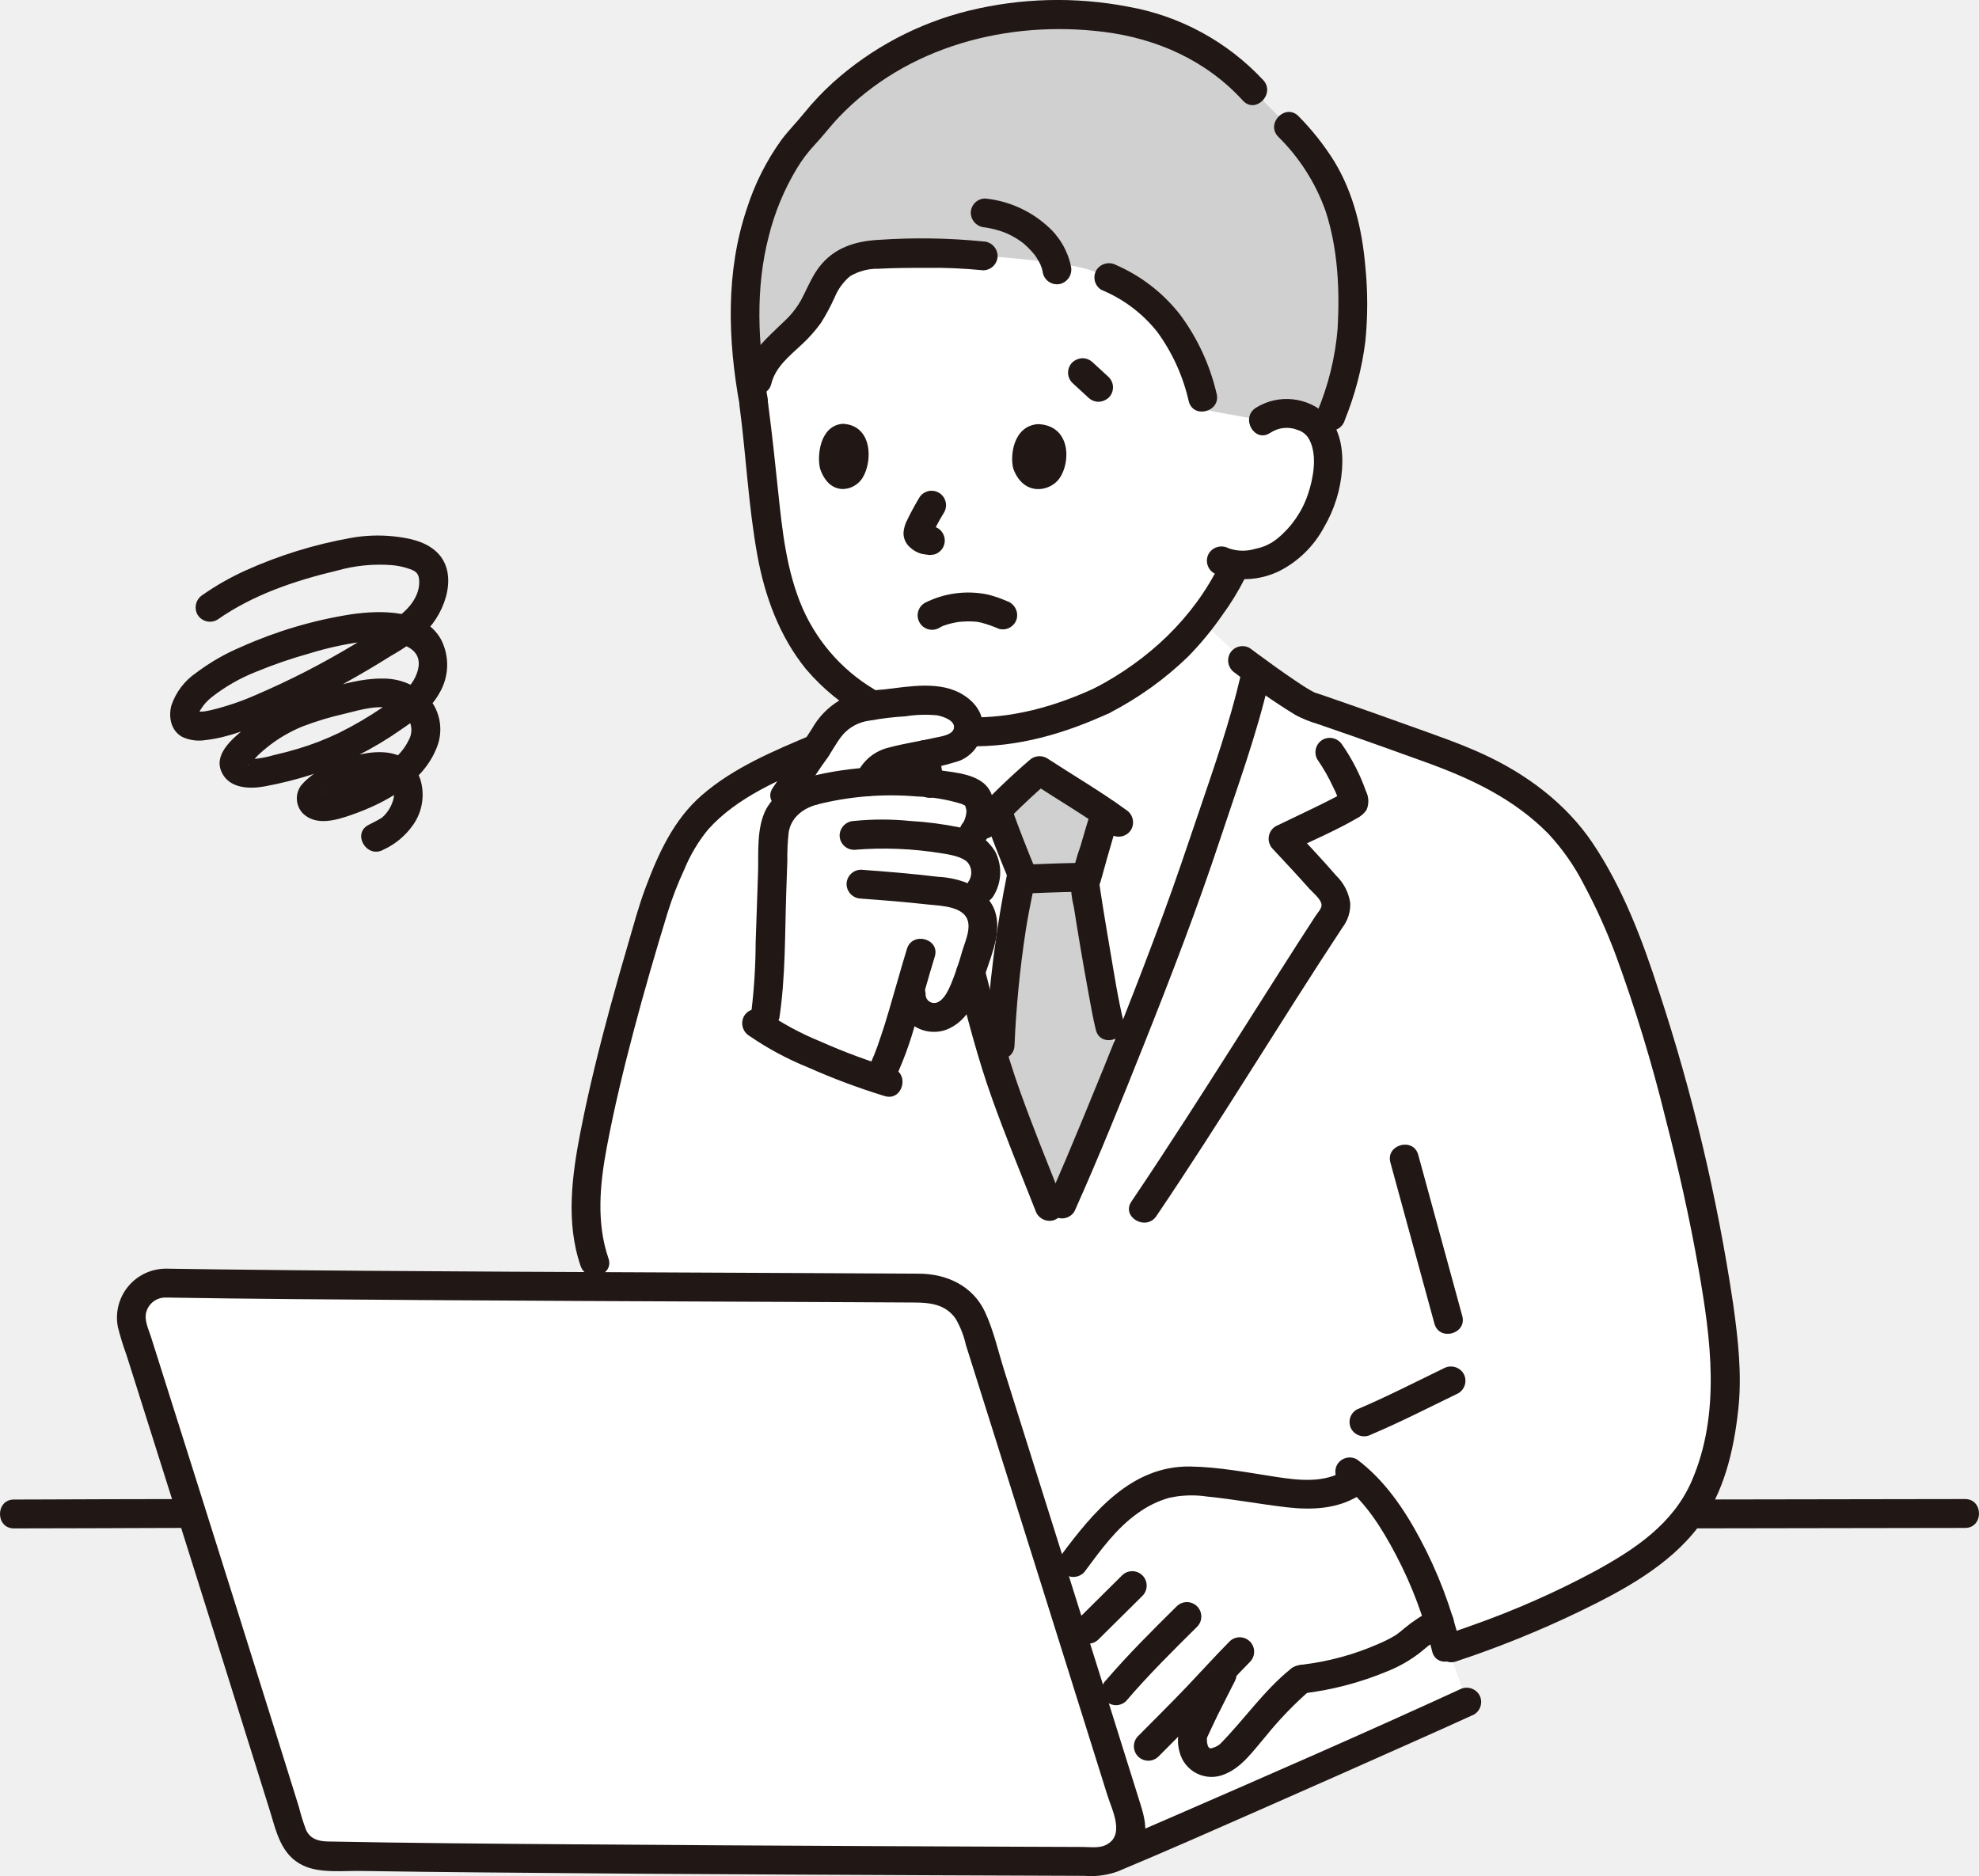
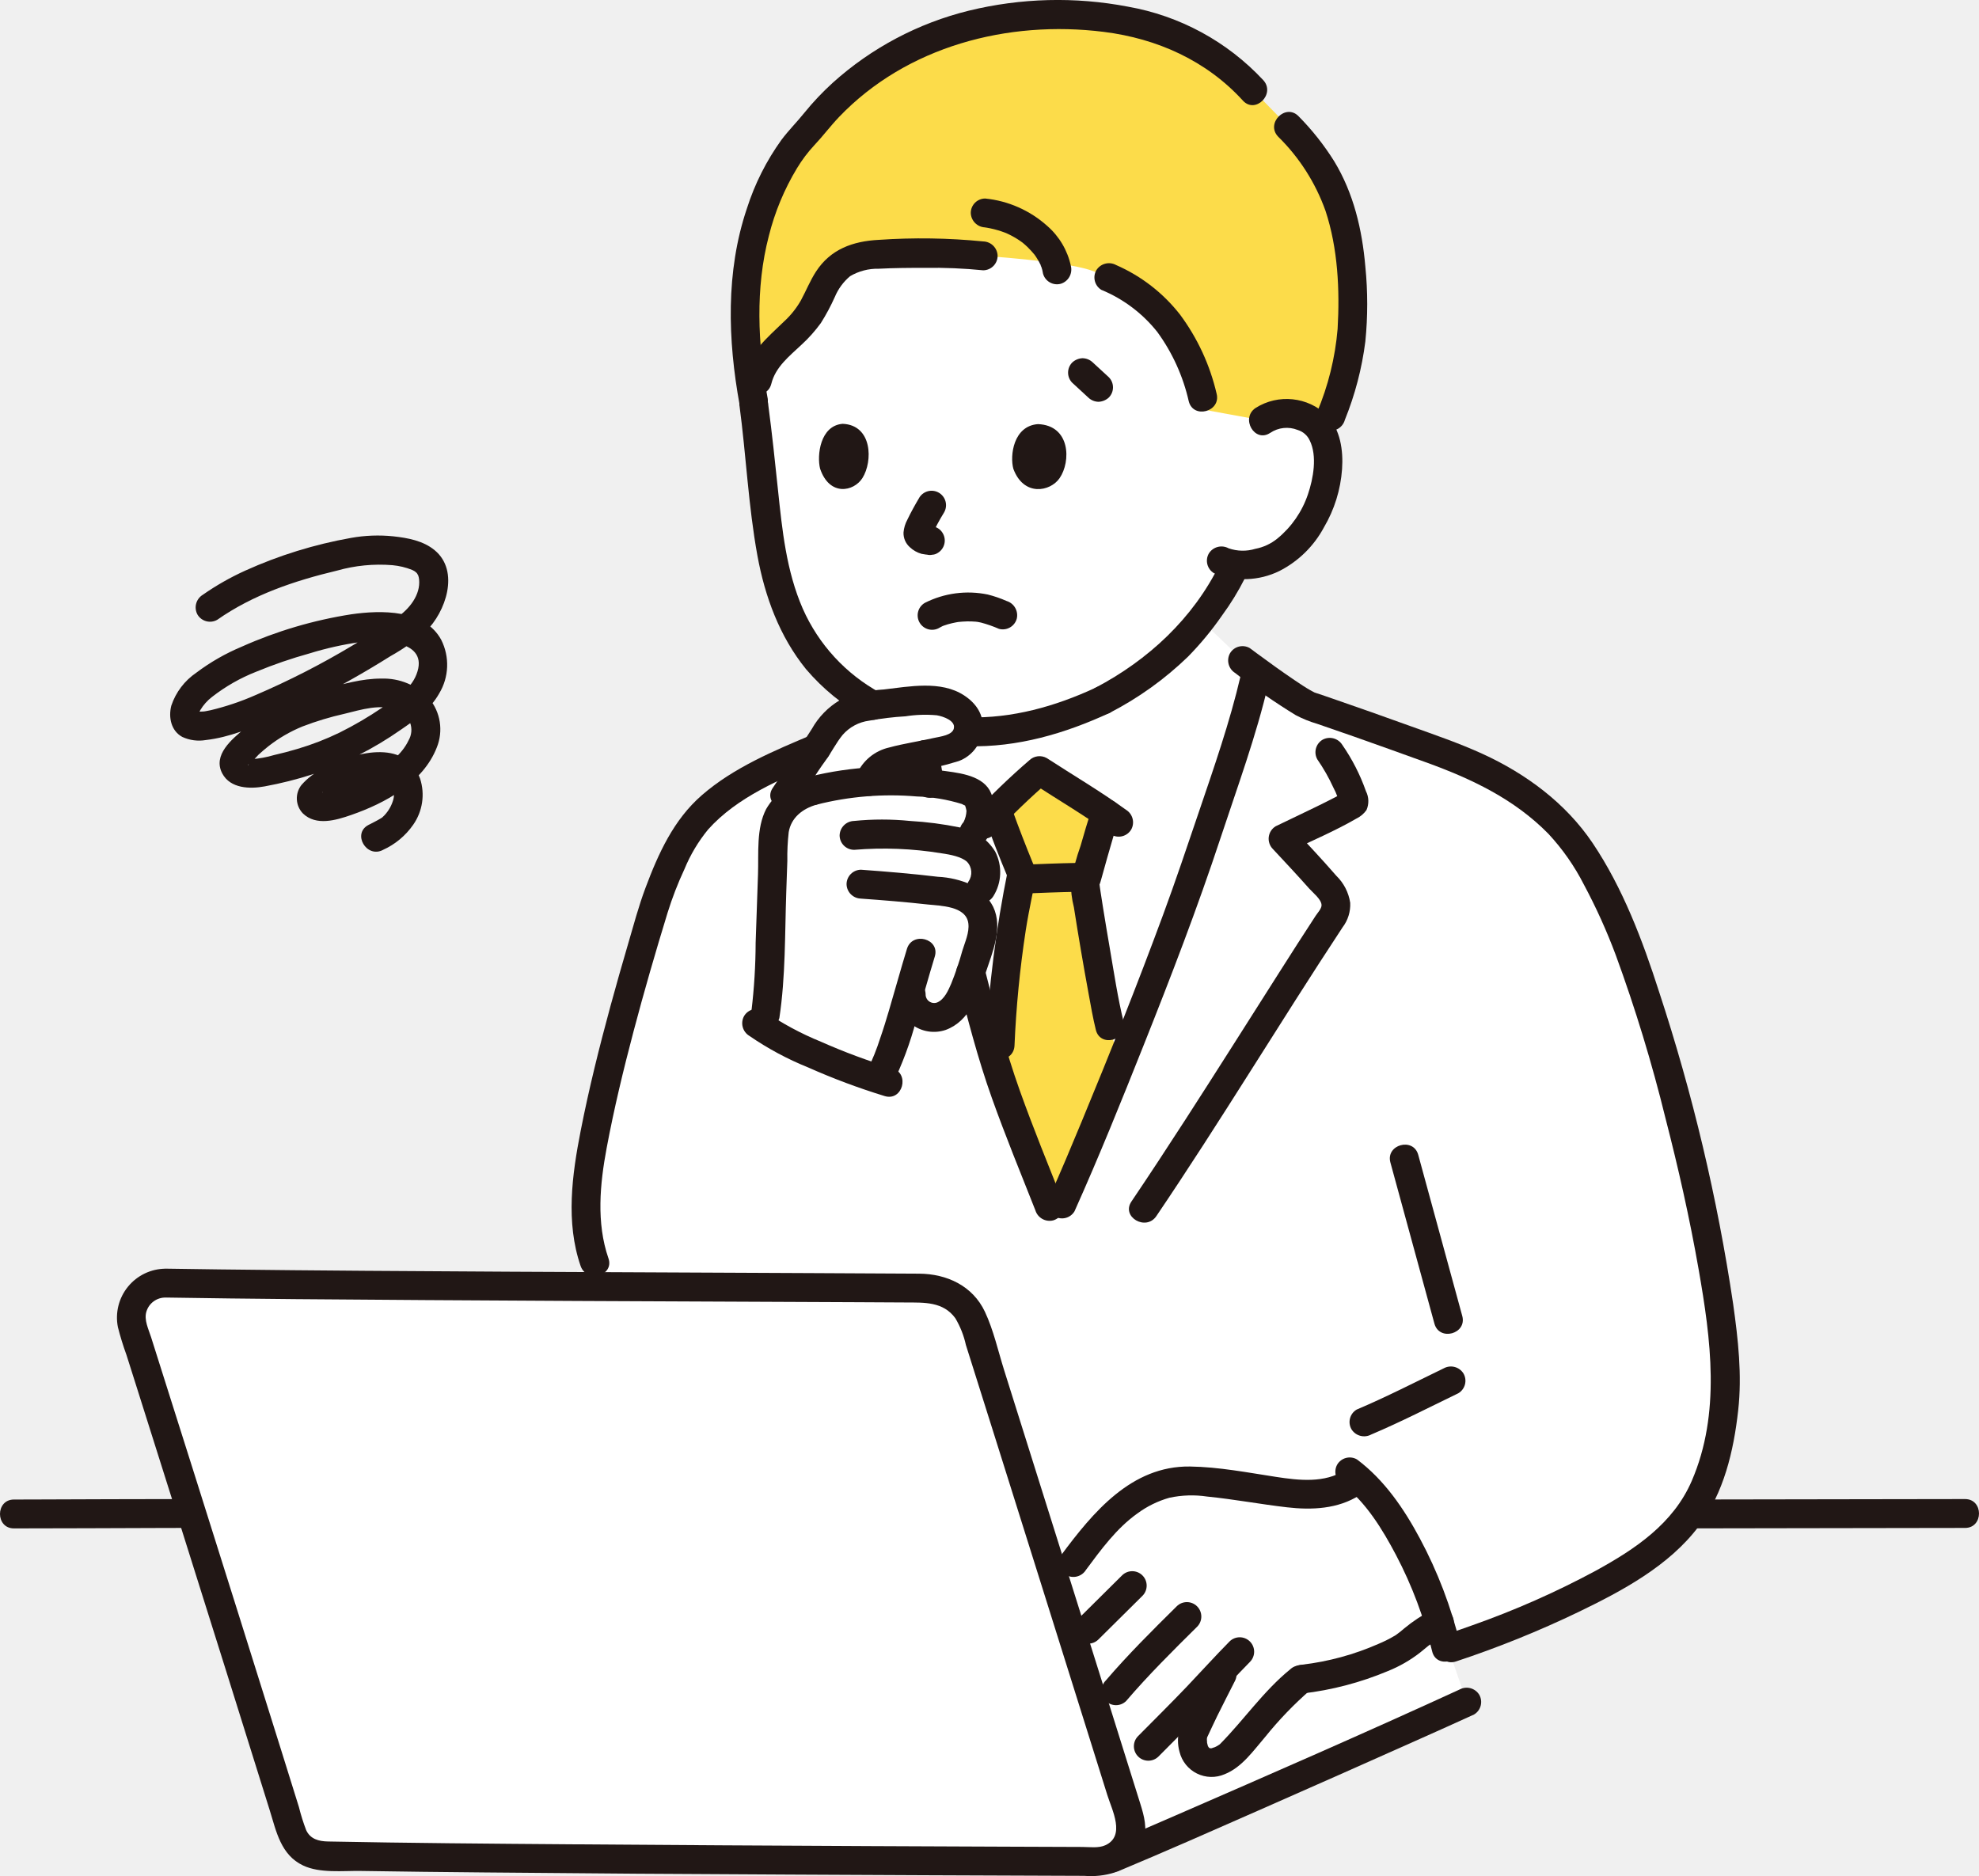
<svg xmlns="http://www.w3.org/2000/svg" width="329.004" height="311.875" viewBox="0 0 329.004 311.875">
  <defs>
    <style>.a{fill:#fff;}.b{fill:#fcdc4a;}.c{fill:none;}.d{fill:#211715;}</style>
  </defs>
  <path class="a" d="M206.992,119.072c.689-2.438,1.327-4.946,1.887-7.541,2.878,2.1,7.573,5.434,8.918,5.883,6.626,2.212,15.1,5.277,21.75,7.681,7.775,2.81,14.305,6.308,20.011,12.29,5.128,5.376,10.249,16.539,14.017,28.362,8.056,25.277,13.322,52.111,13.319,64.178a58.143,58.143,0,0,1-1.847,12.878c-1.666,4.917-3.484,10.107-10.25,15.167-9.583,7.166-25,13.166-33.389,15.944H129.134l-30.3-64.093c-1.249-3.519-1.955-9.872-.843-16.511,2.214-13.217,6.86-29.843,11.039-43.377a65.6,65.6,0,0,1,5-11.1,25.951,25.951,0,0,1,7.854-7.549c7.834-4.967,22.453-10.472,31.182-13.263.213,2.546.39,4.557.39,4.557.979,11.126,9.089,46.68,14.017,60.055,2.559,6.947,4.04,10.546,6.976,17.947l2.118-.41c4.39-9.774,17.609-41.872,23.849-60.923C202.524,132.8,204.971,126.236,206.992,119.072Z" />
  <path class="a" d="M209.957,69.9a6.783,6.783,0,0,1,4.9-1.091,6.128,6.128,0,0,1,5.1,3.5c1.488,3.261.763,8.861-.881,12.194a17.774,17.774,0,0,1-6.695,7.921,12.925,12.925,0,0,1-6.987,1.457c-.315.657-.516,1.079-.516,1.079-.765,1.606-2.577,4.417-2.577,4.417a56.789,56.789,0,0,1-6.3,7.92,54.87,54.87,0,0,1-12.7,9.138,62.57,62.57,0,0,1-12.841,4.415,47.157,47.157,0,0,1-4.68.66c-10.048.914-18.386-1.7-26.256-8.11-7.506-6.112-10.79-15.771-11.991-26.457-.692-6.162-1.3-12.86-2.2-19.553,0,0-7.833-35.1,33.167-35.1C219.519,32.287,209.957,69.9,209.957,69.9Z" />
  <path class="a" d="M178.821,194.992c-.891,2.085-1.658,3.843-2.259,5.182l-2.12.41c-2.93-7.4-4.41-11-6.97-17.95-4.93-13.38-13.04-48.93-14.02-60.06,0,0-.069-.774-.173-1.967a36.206,36.206,0,0,0,12.5.9,47.157,47.157,0,0,0,4.68-.66,62.57,62.57,0,0,0,12.841-4.415,54.87,54.87,0,0,0,12.7-9.138c1.121-1.164,2.627-2.951,3.587-4.151,3.909,3.486,6.977,6.68,6.977,6.68s.979.733,2.369,1.745c-.689,2.8-1.506,5.982-1.937,7.507-2.02,7.16-4.47,13.73-6.58,20.17C195.026,155.686,184.442,181.848,178.821,194.992Z" />
  <path class="a" d="M225.187,272.237l-47.476-2.158c3.867,12.319,7.528,24,10.055,32.079a5.638,5.638,0,0,1-2.787,6.692l-.566.293.808-.338c12.084-5.041,51.207-22.424,58.625-25.833l-4.566-13.208A32.416,32.416,0,0,1,225.187,272.237Z" />
  <path class="a" d="M216.17,279.248c-4.154,3.339-7.291,7.869-11.592,12.351-.617.644-3.149,2.333-5.1.827-1.284-.989-1.469-3.476-1-4.491,2.528-5.526,3.563-7.2,5.442-11.07-2.289,2.413-4.075,4.434-6.787,7.175l-2.763,2.793-3.471,3.509s-2.454,2.62-5.114,5.464c-2.829-9.036-6.463-20.621-10.132-32.306,3.319-4.162,6.241-8.857,10.294-12.417a18.32,18.32,0,0,1,10.234-4.814,25.234,25.234,0,0,1,4.749.161q4.506.46,8.982,1.174c5.422.864,11.5,1.878,15.836-1.792,5.62,4.974,10.722,14.79,13.539,23.952a22.3,22.3,0,0,0-2.914,1.7c-.627.429-2.645,2.217-3.312,2.579a46,46,0,0,1-16.549,5.114" />
  <path class="a" d="M27.55,213.324c30.789.511,101.073.671,126.168.839a8.788,8.788,0,0,1,8.329,6.14c5.971,18.886,19.4,61.642,25.719,81.855a5.633,5.633,0,0,1-5.4,7.317c-27.2-.1-100.462-.36-128.632-.93a5.62,5.62,0,0,1-5.263-3.963c-5.556-17.964-19.82-63.232-26.392-83.911A5.638,5.638,0,0,1,27.55,213.324Z" />
  <path class="a" d="M135.118,131.462a52.136,52.136,0,0,1,24.043-.485c.849.162,2.607.69,3.133,1.376a5.308,5.308,0,0,1,.742,2.1,5.976,5.976,0,0,1-1.156,3.93l-1.686,1.876a5.415,5.415,0,0,1,3.178,2.524,5.23,5.23,0,0,1-.294,4.991l-1.682,2.153a6.768,6.768,0,0,1,1.359,1.513,5.864,5.864,0,0,1,.33,4.632c-.69,2.33-1.179,4.007-1.956,6.288a20.706,20.706,0,0,1-1.887,4.227,5.416,5.416,0,0,1-3.446,2.564,3.865,3.865,0,0,1-4.313-3.855l-.388-.067c-.8,2.778-1.624,5.578-2.221,7.343-.494,1.445-1.373,3.851-1.983,5.262-.094.227-.436,1.007-.791,1.8-5.91-2.629-13.63-5.838-19.395-8.2l.548-2.825a72.4,72.4,0,0,0,.66-8.659q.347-10.159.7-20.293a8.65,8.65,0,0,1,1.234-4.624,9.586,9.586,0,0,1,5.272-3.574" />
  <path class="a" d="M130.542,132.208c1-1.479,3.612-5.625,4.684-7.041,1.938-2.569,2.769-5.269,5.783-6.779,2.523-1.268,7.987-1.55,10.729-1.808,2.775-.259,4.922-.3,6.94.867a4.484,4.484,0,0,1,2.234,2.419,3.761,3.761,0,0,1-2.5,4.465c-2.812.861-5.543,1.243-8.412,1.893a8.774,8.774,0,0,0-4.282,1.729c-1.061,1.01-1.874,3.659-2.559,5.713" />
-   <path class="b" d="M181.267,189.2c1.489-3.568,3.155-7.625,4.889-11.927l-1.664-6.691c-.97-3.9-4.07-22.45-4.11-23.68,1.03-3.709,2.21-8.039,3.412-11.738-3.905-2.666-8.409-5.378-10.983-7.059-2.638,2.292-4.711,4.171-7.04,6.567l.228.642c1,2.814,2.812,7.43,3.876,9.97-.632,3.246-1.409,6.805-1.815,9.83a172.12,172.12,0,0,0-1.977,23.442c.483,1.513.948,2.882,1.387,4.075,2.559,6.947,4.04,10.546,6.976,17.947l2.118-.41C177.662,197.726,179.312,193.885,181.267,189.2Z" style="fill: rgb(208, 208, 208);" />
-   <path class="b" d="M214.191,21.03c7.6,7.829,11.017,15.659,10.625,32.494-.154,6.6-2.271,12.915-4.865,18.777a6.127,6.127,0,0,0-5.1-3.492,6.783,6.783,0,0,0-4.9,1.091l-9.487-1.727-.527-2.087a35.881,35.881,0,0,0-3.656-9.426,24.58,24.58,0,0,0-11.949-10.53s-2.213-.962-3.272-1.287c-4.882-1.5-17.62-2.305-17.62-2.305a140.928,140.928,0,0,0-17.454-.255,11.111,11.111,0,0,0-6.222,1.8c-2.34,1.766-3.285,4.823-4.735,7.4-2.519,4.48-7.97,6.575-9.118,11.678l-1.2.109a78.966,78.966,0,0,1-.815-11.614c-.212-12.228,4.659-24.5,10.649-30.074a46.659,46.659,0,0,1,9.247-9.155,53.373,53.373,0,0,1,32.55-10c11.56.134,23.259,2.915,31.973,12.584Z" style="fill: rgb(208, 208, 208);" />
+   <path class="b" d="M181.267,189.2c1.489-3.568,3.155-7.625,4.889-11.927l-1.664-6.691c-.97-3.9-4.07-22.45-4.11-23.68,1.03-3.709,2.21-8.039,3.412-11.738-3.905-2.666-8.409-5.378-10.983-7.059-2.638,2.292-4.711,4.171-7.04,6.567l.228.642c1,2.814,2.812,7.43,3.876,9.97-.632,3.246-1.409,6.805-1.815,9.83a172.12,172.12,0,0,0-1.977,23.442c.483,1.513.948,2.882,1.387,4.075,2.559,6.947,4.04,10.546,6.976,17.947l2.118-.41C177.662,197.726,179.312,193.885,181.267,189.2Z" />
+   <path class="b" d="M214.191,21.03c7.6,7.829,11.017,15.659,10.625,32.494-.154,6.6-2.271,12.915-4.865,18.777a6.127,6.127,0,0,0-5.1-3.492,6.783,6.783,0,0,0-4.9,1.091l-9.487-1.727-.527-2.087a35.881,35.881,0,0,0-3.656-9.426,24.58,24.58,0,0,0-11.949-10.53s-2.213-.962-3.272-1.287c-4.882-1.5-17.62-2.305-17.62-2.305a140.928,140.928,0,0,0-17.454-.255,11.111,11.111,0,0,0-6.222,1.8c-2.34,1.766-3.285,4.823-4.735,7.4-2.519,4.48-7.97,6.575-9.118,11.678l-1.2.109a78.966,78.966,0,0,1-.815-11.614c-.212-12.228,4.659-24.5,10.649-30.074a46.659,46.659,0,0,1,9.247-9.155,53.373,53.373,0,0,1,32.55-10c11.56.134,23.259,2.915,31.973,12.584Z" />
  <path class="c" d="M203.152,12.955a46.712,46.712,0,0,0-31.166-8.617c-15.953,1.034-28.7,7.392-37.156,17.654-4.881,5.924-8.327,14.481-9.582,22.079a78.182,78.182,0,0,0,.942,26.807" />
  <path class="d" d="M163.685,135.954c1.2,3.356,2.5,6.681,3.875,9.97v-1.276a195.865,195.865,0,0,0-3.7,29.176c-.134,3.089,4.666,3.082,4.8,0a175.609,175.609,0,0,1,1.864-19.121c.289-1.881.659-3.748,1.032-5.613.195-.98.412-1.959.586-2.943a4.161,4.161,0,0,0-.418-2.616c-1.195-2.927-2.35-5.875-3.414-8.853A2.461,2.461,0,0,0,165.361,133a2.42,2.42,0,0,0-1.676,2.952Z" />
  <path class="d" d="M181.478,134.526c-.65,2.018-1.252,4.051-1.833,6.09a40.329,40.329,0,0,0-1.62,5.969,16.635,16.635,0,0,0,.509,4.269q1.128,7.206,2.448,14.384c.366,2,.711,4.01,1.2,5.984.736,3,5.366,1.729,4.628-1.276-.979-3.99-1.588-8.092-2.283-12.139q-.6-3.466-1.156-6.941c-.142-.887-.283-1.774-.416-2.662-.046-.312-.089-.624-.136-.936-.069-.459.034.305.026.195a1.761,1.761,0,0,1-.04-.33c.008-.062-.022-.129-.017-.192-.031.427.322-.876.379-1.084q.457-1.648.921-3.3c.64-2.263,1.3-4.52,2.022-6.759.95-2.947-3.683-4.209-4.628-1.276Z" />
  <path class="d" d="M170.427,148.548c2.778-.109,5.558-.225,8.338-.274a2.4,2.4,0,0,0,0-4.8c-2.78.049-5.56.165-8.338.274a2.4,2.4,0,0,0,0,4.8Z" />
  <path class="d" d="M165.306,138.665a114.724,114.724,0,0,1,9.2-8.861l-2.908.375c4.4,2.863,8.926,5.52,13.177,8.6a2.419,2.419,0,0,0,3.284-.861,2.455,2.455,0,0,0-.861-3.284c-4.252-3.082-8.78-5.74-13.178-8.6a2.45,2.45,0,0,0-2.908.376,114.551,114.551,0,0,0-9.2,8.861c-2.089,2.271,1.3,5.674,3.394,3.394Z" />
  <path class="d" d="M281.631,254.1q7.556,0,15.113-.025l23.885-.038q3.029,0,6.057-.009c3.088,0,3.093-4.8,0-4.8q-7.81,0-15.622.024l-23.744.039q-2.844,0-5.689.009c-3.089,0-3.094,4.8,0,4.8Z" />
  <path class="d" d="M2.318,254.106c8.082,0,16.164-.047,24.245-.069,1.375,0,2.749-.01,4.123-.01,3.089,0,3.094-4.8,0-4.8-8.218,0-16.436.045-24.654.069q-1.857.006-3.714.01c-3.088,0-3.093,4.8,0,4.8Z" />
  <path class="d" d="M242.046,276.228A170.1,170.1,0,0,0,262.425,268c7.284-3.52,15.053-7.664,20-14.253,4.169-5.551,5.783-12.475,6.542-19.24.666-5.927-.009-11.814-.832-17.694a313.337,313.337,0,0,0-12.32-51.933c-2.731-8.515-6.026-17.252-11.043-24.713-4.467-6.642-11.094-11.54-18.32-14.84-3.915-1.789-8-3.176-12.042-4.632-4.253-1.53-8.51-3.049-12.786-4.516-.941-.323-1.88-.655-2.827-.96-.561-.181-.406-.193-.141-.025-.183-.116-.4-.2-.589-.307-1-.553-1.947-1.2-2.891-1.834-2.109-1.426-4.174-2.919-6.224-4.429q-.593-.437-1.183-.877a2.415,2.415,0,0,0-3.283.861,2.457,2.457,0,0,0,.861,3.284,103.761,103.761,0,0,0,10.069,7.009,19.59,19.59,0,0,0,3.591,1.448q2.975,1.011,5.935,2.056c4.044,1.422,8.078,2.875,12.109,4.331,7.55,2.728,14.673,6.088,20.371,11.893a37.1,37.1,0,0,1,5.9,8.445,96.053,96.053,0,0,1,5.3,11.726,256.818,256.818,0,0,1,8.266,27.133c2.14,8.287,4.024,16.649,5.5,25.08,2.042,11.652,3.707,23.957-1.132,35.181-3.077,7.136-9.414,11.354-16,14.966a144.638,144.638,0,0,1-20.407,9.025q-2.026.733-4.073,1.413c-2.917.969-1.667,5.606,1.276,4.628Z" />
  <path class="d" d="M227.968,238.493c4.927-2.089,9.661-4.524,14.473-6.855a2.413,2.413,0,0,0,.861-3.284,2.463,2.463,0,0,0-3.283-.861c-4.812,2.331-9.547,4.766-14.474,6.855a2.407,2.407,0,0,0-.861,3.284,2.477,2.477,0,0,0,3.284.861Z" />
  <path class="d" d="M101.146,209.186c-2.029-5.89-1.412-12.343-.288-18.342,1.218-6.5,2.77-12.938,4.457-19.331,1.748-6.627,3.658-13.211,5.668-19.762a57.287,57.287,0,0,1,2.8-7.241,26.014,26.014,0,0,1,3.935-6.6c4.845-5.425,12.111-8.418,18.675-11.177a2.481,2.481,0,0,0,1.676-2.952,2.413,2.413,0,0,0-2.952-1.676c-6.414,2.7-13.158,5.5-18.462,10.122-4.676,4.07-7.217,9.707-9.352,15.407-1.142,3.05-1.983,6.231-2.9,9.353q-1.5,5.1-2.9,10.226c-1.867,6.867-3.591,13.781-4.962,20.766-1.441,7.333-2.515,15.24-.018,22.488,1,2.9,5.638,1.656,4.628-1.276Z" />
  <path class="d" d="M231.151,193.274l7.318,26.786c.813,2.977,5.445,1.713,4.628-1.276L235.779,192c-.813-2.976-5.445-1.712-4.628,1.276Z" />
  <path class="d" d="M223.607,244.435c-3.41,2.176-7.642,1.691-11.454,1.109-4.715-.72-9.536-1.662-14.317-1.728-9.747-.136-16.147,7.637-21.444,14.767a2.415,2.415,0,0,0,.861,3.283,2.455,2.455,0,0,0,3.283-.861c2.5-3.366,5.095-6.93,8.554-9.386a16.559,16.559,0,0,1,5.31-2.608,17.515,17.515,0,0,1,6.286-.2c4.453.442,8.844,1.278,13.286,1.789,4.129.475,8.457.283,12.057-2.016,2.6-1.657.191-5.813-2.422-4.144Z" />
  <path class="d" d="M186.548,261.909l-7.34,7.277a2.4,2.4,0,0,0,3.394,3.394l7.34-7.277a2.4,2.4,0,0,0-3.394-3.394Z" />
  <path class="d" d="M187.228,282.792c3.7-4.326,7.756-8.348,11.8-12.348a2.4,2.4,0,0,0-3.394-3.394c-4.048,4-8.1,8.022-11.805,12.348a2.4,2.4,0,1,0,3.4,3.394Z" />
  <path class="d" d="M192.589,292.039c2.726-2.755,5.487-5.481,8.162-8.287,2.363-2.479,4.653-5.024,7.059-7.462a2.4,2.4,0,0,0-3.394-3.394c-2.406,2.438-4.7,4.983-7.06,7.462-2.674,2.805-5.435,5.531-8.161,8.287a2.4,2.4,0,0,0,3.394,3.394Z" />
  <path class="d" d="M216.505,281.557a52.414,52.414,0,0,0,14.245-3.738,22.131,22.131,0,0,0,5.341-3.073c.329-.267.655-.538.983-.806.161-.131.321-.263.483-.393.309-.246-.268.19-.038.032a25.32,25.32,0,0,1,2.99-1.752,2.4,2.4,0,0,0-2.423-4.145,24.915,24.915,0,0,0-4.619,3.038,16.9,16.9,0,0,1-1.428,1.129,22.16,22.16,0,0,1-2.93,1.481,44.369,44.369,0,0,1-12.6,3.427,2.478,2.478,0,0,0-2.4,2.4,2.413,2.413,0,0,0,2.4,2.4Z" />
  <path class="d" d="M223.17,246.781c3.866,2.885,6.681,7.51,8.922,11.766a68.509,68.509,0,0,1,6,16c.716,3,5.346,1.732,4.629-1.276a73.53,73.53,0,0,0-6.674-17.5c-2.641-4.942-5.923-9.753-10.457-13.135a2.414,2.414,0,0,0-3.283.861,2.456,2.456,0,0,0,.861,3.283Z" />
  <path class="d" d="M201.122,277.114c-.981,1.958-2,3.9-2.961,5.866a40.916,40.916,0,0,0-2.032,4.384,6.955,6.955,0,0,0-.033,3.9,5.481,5.481,0,0,0,7.5,3.709c2.884-1.147,4.785-3.93,6.747-6.209a61.127,61.127,0,0,1,7.527-7.817,2.417,2.417,0,0,0,0-3.394,2.457,2.457,0,0,0-3.395,0c-4.423,3.6-7.649,8.356-11.63,12.391-.063.063-.405.325-.136.13.287-.209-.313.184-.38.222-.112.064-.571.27-.219.133-.141.055-.712.219-.583.2a.585.585,0,0,1-.609-.109c.232.136-.134-.229.081.095a3.585,3.585,0,0,1-.212-.371c.112.221.045.153,0-.038-.049-.217-.115-.428-.153-.648.078.455.016-.171.009-.325,0-.1.019-.2.01-.3,0,.053-.119.4-.025.178.031-.074.031-.17.057-.248.119-.352-.109.215.075-.177.531-1.13,1.054-2.264,1.6-3.386.943-1.932,1.944-3.834,2.906-5.755a2.459,2.459,0,0,0-.861-3.284,2.422,2.422,0,0,0-3.283.861Z" />
  <path class="d" d="M185.859,311.12c7.83-3.27,15.592-6.7,23.358-10.121q13.45-5.916,26.867-11.911c3-1.34,5.992-2.675,8.974-4.044a2.418,2.418,0,0,0,.861-3.283,2.456,2.456,0,0,0-3.284-.861c-15.649,7.186-31.447,14.073-47.236,20.944q-3.173,1.382-6.35,2.749-1.329.57-2.659,1.136c-.2.085-1.358.575-.76.323l-1.047.439a2.48,2.48,0,0,0-1.676,2.952,2.416,2.416,0,0,0,2.952,1.677Z" />
  <path class="d" d="M27.55,215.724c14.38.237,28.762.33,43.144.423q25.2.162,50.4.257,10.6.047,21.2.095,4.14.021,8.28.044c3.068.018,6.222-.167,8.25,2.622a14.984,14.984,0,0,1,1.753,4.442l1.413,4.479q1.686,5.346,3.369,10.692,3.912,12.425,7.814,24.851,3.846,12.244,7.685,24.491,1.619,5.164,3.236,10.33c.776,2.48,3.052,6.783-.325,8.327-1.137.52-2.6.294-3.828.29l-3.975-.015-9.171-.034q-10.964-.042-21.926-.092-24.94-.115-49.882-.3c-13.49-.1-26.983-.206-40.471-.469-1.506-.029-2.928-.386-3.617-1.889a32.139,32.139,0,0,1-1.2-3.822q-1.444-4.653-2.9-9.3-3.632-11.616-7.285-23.226Q32.34,245.1,25.113,222.3c-.421-1.326-1.2-2.86-.774-4.241a3.287,3.287,0,0,1,3.211-2.333c3.087-.041,3.095-4.841,0-4.8A8.134,8.134,0,0,0,19.6,220.64a47.188,47.188,0,0,0,1.424,4.621q.786,2.478,1.571,4.957,3.755,11.855,7.491,23.714,7.407,23.493,14.747,47.007c1.1,3.547,1.85,7.463,5.563,9.211,2.806,1.321,6.54.858,9.59.906q10.269.161,20.538.248,25.367.246,50.735.355,22.469.117,44.936.194l4.051.015a13.22,13.22,0,0,0,5.08-.562,8.139,8.139,0,0,0,4.779-5.2c.653-2.148.116-4.154-.528-6.212q-3.466-11.082-6.944-22.162-7.822-24.934-15.675-49.859c-1.013-3.215-1.78-6.721-3.214-9.776-2.032-4.33-6.347-6.314-10.932-6.343q-8.967-.059-17.935-.093-24.9-.112-49.8-.232c-16.192-.089-32.384-.184-48.575-.382q-4.476-.054-8.952-.126C24.46,210.872,24.46,215.672,27.55,215.724Z" />
  <path class="c" d="M211.292,18.82c6.591,5.909,9.874,12.723,12.083,21.068a41.991,41.991,0,0,1,1.36,12.877c-.243,4.659-.442,15.62-3.817,21.521" />
  <path class="d" d="M168.465,77.937c-.595-2.18,0-7.133,4.1-7.424,5.406.207,5.5,6.221,3.589,8.986C174.591,81.763,170.179,82.583,168.465,77.937Z" />
  <path class="d" d="M136.335,77.91c-.544-2.187,0-7.156,3.757-7.448,4.95.207,5.036,6.24,3.286,9.014C141.945,81.747,137.9,82.57,136.335,77.91Z" />
  <path class="d" d="M152.809,82.776c-.7,1.179-1.366,2.381-1.958,3.616a5.41,5.41,0,0,0-.643,2.129,3.121,3.121,0,0,0,1.051,2.455,4.681,4.681,0,0,0,1.936,1.1,11.041,11.041,0,0,0,1.416.187l-.638-.086.053.008a1.823,1.823,0,0,0,.957.043,1.791,1.791,0,0,0,.892-.285,2.4,2.4,0,0,0,.861-3.284,2.307,2.307,0,0,0-1.434-1.1c-.4-.058-.807-.094-1.211-.145l.638.086a2.4,2.4,0,0,1-.533-.142l.573.242a2.482,2.482,0,0,1-.445-.261l.486.375a2.68,2.68,0,0,1-.371-.343l.376.486a.667.667,0,0,1-.078-.131l.242.573a1.018,1.018,0,0,1-.056-.217l.085.638a1.55,1.55,0,0,1,0-.236l-.086.638a2.415,2.415,0,0,1,.167-.571l-.242.573a37.3,37.3,0,0,1,2.1-3.922,2.4,2.4,0,1,0-4.144-2.423Z" />
  <path class="d" d="M211.168,71.972a4.9,4.9,0,0,1,4.559-.492,3.228,3.228,0,0,1,2.012,1.748c1.277,2.579.6,6.326-.3,8.962a16.181,16.181,0,0,1-5.087,7.353,8.216,8.216,0,0,1-3.651,1.7,7.141,7.141,0,0,1-4.451-.086,2.471,2.471,0,0,0-3.283.861,2.419,2.419,0,0,0,.861,3.283,13.277,13.277,0,0,0,10.871-.369,17.307,17.307,0,0,0,7.4-7.251,22.153,22.153,0,0,0,3.015-9.679c.219-3.12-.275-6.576-2.494-8.937a9.644,9.644,0,0,0-11.878-1.241c-2.555,1.709-.155,5.869,2.423,4.145Z" />
  <path class="d" d="M156.163,104.374c.171-.1.347-.182.52-.274.455-.24-.366.134-.077.026.1-.038.2-.078.3-.114a11.751,11.751,0,0,1,1.362-.4c.226-.054.454-.1.682-.143.116-.021.232-.039.348-.059.577-.1-.363.032-.021,0,.5-.046,1.006-.093,1.513-.1a13.853,13.853,0,0,1,1.4.045c.086.007.577.079.186.011l.092.016q.318.052.632.126a20.854,20.854,0,0,1,2.978,1.043,2.409,2.409,0,0,0,2.953-1.676,2.474,2.474,0,0,0-1.677-2.953,19.569,19.569,0,0,0-3.132-1.077,15.992,15.992,0,0,0-10.476,1.388,2.4,2.4,0,0,0,2.423,4.145Z" />
  <path class="d" d="M184.512,118.5a54.758,54.758,0,0,0,12.982-9.316,52.164,52.164,0,0,0,5.676-6.869,43.719,43.719,0,0,0,3.776-6.151,2.463,2.463,0,0,0-.861-3.284,2.422,2.422,0,0,0-3.283.861c-4.425,9.073-11.925,16.006-20.713,20.615-2.736,1.435-.313,5.579,2.423,4.144Z" />
  <path class="d" d="M160.882,124.064c8.288.213,16.172-2.108,23.631-5.558a2.418,2.418,0,0,0,.861-3.283,2.455,2.455,0,0,0-3.283-.861c-6.685,3.092-13.8,5.092-21.209,4.9-3.09-.079-3.088,4.721,0,4.8Z" />
  <path class="d" d="M122.932,67.384c1.108,8.3,1.481,16.748,2.985,24.985,1.242,6.808,3.681,13.458,8.077,18.875a35.282,35.282,0,0,0,9.937,8.092c2.684,1.54,5.1-2.606,2.422-4.144a29.517,29.517,0,0,1-12.9-14.009c-2.73-6.256-3.416-13.068-4.121-19.779-.491-4.679-.983-9.357-1.6-14.02a2.48,2.48,0,0,0-2.4-2.4c-1.163,0-2.573,1.106-2.4,2.4Z" />
  <path class="d" d="M210.014,13.324A40.313,40.313,0,0,0,187.487,1.1a62.175,62.175,0,0,0-26.415.673,52.6,52.6,0,0,0-22.653,12.008,45.569,45.569,0,0,0-4.691,4.964c-1.228,1.531-2.614,2.909-3.8,4.488a40.622,40.622,0,0,0-5.76,11.433c-3.543,10.5-3.174,21.839-1.215,32.619a2.422,2.422,0,0,0,2.953,1.676,2.453,2.453,0,0,0,1.676-2.952c-1.6-8.8-2.037-18.1.244-26.818a41.055,41.055,0,0,1,4.666-11.216,23.378,23.378,0,0,1,2.883-3.827c1.431-1.513,2.671-3.188,4.116-4.7C150.726,7.714,167.515,3.3,183.5,5.3c8.861,1.107,17.061,4.771,23.124,11.422,2.085,2.288,5.472-1.114,3.394-3.394Z" />
  <path class="d" d="M223.557,69.865a52.291,52.291,0,0,0,3.428-13.089,62.371,62.371,0,0,0,0-12.454c-.529-6.141-1.948-12.2-5.179-17.516a43.165,43.165,0,0,0-5.915-7.473c-2.15-2.226-5.542,1.17-3.394,3.394a32.6,32.6,0,0,1,7.878,12.361c2.045,6.223,2.372,13.106,2,19.6a45.516,45.516,0,0,1-3.439,13.9,2.416,2.416,0,0,0,1.676,2.952,2.456,2.456,0,0,0,2.952-1.676Z" />
  <path class="d" d="M163.446,40.138a103.788,103.788,0,0,0-17.364-.26c-4.3.223-8.007,1.548-10.429,5.281-.984,1.518-1.651,3.208-2.512,4.794a14.426,14.426,0,0,1-2.788,3.49c-2.777,2.687-5.781,5.158-6.75,9.086-.74,3,3.887,4.278,4.628,1.276.693-2.807,3.01-4.6,5.027-6.5a24.016,24.016,0,0,0,3.211-3.6,34.47,34.47,0,0,0,2.325-4.349,9.091,9.091,0,0,1,2.524-3.435,8.936,8.936,0,0,1,4.764-1.242c2.552-.132,5.114-.15,7.668-.145a83.9,83.9,0,0,1,9.7.405,2.414,2.414,0,0,0,2.4-2.4,2.457,2.457,0,0,0-2.4-2.4Z" />
  <path class="d" d="M183.126,48.2a23.124,23.124,0,0,1,9.28,7,31.278,31.278,0,0,1,5.222,11.519c.764,2.991,5.4,1.723,4.629-1.276A35.517,35.517,0,0,0,196.176,52.3a27.385,27.385,0,0,0-10.627-8.237,2.473,2.473,0,0,0-3.284.861,2.42,2.42,0,0,0,.861,3.284Z" />
  <path class="d" d="M178.034,44.221A12.24,12.24,0,0,0,174.1,37.56a18.163,18.163,0,0,0-10.31-4.555,2.4,2.4,0,0,0-2.4,2.4,2.473,2.473,0,0,0,2.4,2.4c-.643-.081.195.035.312.056.184.033.368.068.551.107q.62.13,1.229.308.582.171,1.149.385c.105.04.21.08.314.123q-.474-.206-.114-.049c.148.069.3.135.445.206a14.482,14.482,0,0,1,1.886,1.088c.164.111.322.229.483.344.4.289-.374-.313-.029-.019.268.228.535.453.79.7a17.349,17.349,0,0,1,1.242,1.358c.108.126-.368-.5-.04-.041.082.114.162.229.239.346q.225.336.423.689c.125.221.242.446.349.676s.129.559-.056-.149c.028.109.085.217.123.323a6.525,6.525,0,0,1,.317,1.246,2.407,2.407,0,0,0,2.952,1.676,2.475,2.475,0,0,0,1.677-2.952Z" />
  <path class="d" d="M219.012,126.266a30.572,30.572,0,0,1,2.653,4.663,11.781,11.781,0,0,1,1.141,3.126v-1.276q.992-1.36.507-.921.57-.426.256-.211a2.375,2.375,0,0,0-.343.211c-.382.229-.778.436-1.171.644-1.074.566-2.164,1.1-3.255,1.636-2.232,1.092-4.481,2.149-6.718,3.231a2.424,2.424,0,0,0-.485,3.769c2.033,2.188,4.083,4.362,6.064,6.6.588.664,2,1.76,2.043,2.722.027.588-.652,1.295-.972,1.782-2.032,3.1-4.023,6.225-6.012,9.351-5.213,8.194-10.392,16.41-15.662,24.568-2.947,4.559-5.919,9.1-8.962,13.6-1.736,2.566,2.421,4.97,4.145,2.423,10.673-15.77,20.477-32.1,30.952-48a6.215,6.215,0,0,0,1.276-4.091,7.909,7.909,0,0,0-2.319-4.5c-2.319-2.677-4.749-5.253-7.159-7.847l-.486,3.769c3.67-1.775,7.477-3.382,11.007-5.43a4.326,4.326,0,0,0,1.665-1.414,3.665,3.665,0,0,0-.095-3.137,32.307,32.307,0,0,0-3.925-7.689,2.465,2.465,0,0,0-3.284-.861,2.42,2.42,0,0,0-.861,3.284Z" />
  <path class="d" d="M159.058,162.292c1.718,6.809,3.482,13.657,5.845,20.277,2.241,6.279,4.77,12.455,7.225,18.653a2.473,2.473,0,0,0,2.952,1.676,2.417,2.417,0,0,0,1.676-2.952c-2.455-6.2-4.983-12.374-7.225-18.653-2.362-6.62-4.126-13.468-5.845-20.277-.755-2.993-5.386-1.725-4.628,1.276Z" />
  <path class="d" d="M156.846,129.606c-.27-1.6-.523-3.2-.74-4.8a2.386,2.386,0,0,0-1.1-1.434,2.4,2.4,0,0,0-3.283.861l-.242.573a2.4,2.4,0,0,0,0,1.276c.217,1.6.47,3.2.74,4.8a2.4,2.4,0,0,0,1.1,1.434,2.448,2.448,0,0,0,1.849.242,2.422,2.422,0,0,0,1.434-1.1l.242-.573a2.4,2.4,0,0,0,0-1.276Z" />
  <path class="d" d="M206.253,112.346c-1.808,7.763-4.443,15.272-7,22.81-1.916,5.648-3.811,11.294-5.876,16.89-4.264,11.556-8.821,23.007-13.538,34.386-1.766,4.26-3.419,8.227-5.348,12.527a2.475,2.475,0,0,0,.861,3.284,2.419,2.419,0,0,0,3.284-.861c4.071-9.075,7.792-18.319,11.473-27.557,4.546-11.409,8.966-22.882,12.818-34.547,2.811-8.51,5.918-16.913,7.954-25.656.7-3-3.927-4.288-4.628-1.276Z" />
  <path class="d" d="M146.574,131.135c.431-.946.721-1.59,1.716-1.989a19.91,19.91,0,0,1,3.3-.815,52.48,52.48,0,0,0,7.8-1.8,6.137,6.137,0,0,0,3.964-5.19c.267-2.5-1.081-4.438-3.118-5.755-3.829-2.476-9.04-1.453-13.3-.959a20.61,20.61,0,0,0-7.318,1.784,12.808,12.808,0,0,0-4.638,4.754c-2.1,3.314-4.315,6.581-6.512,9.832-1.735,2.566,2.422,4.971,4.144,2.422,1.56-2.307,2.982-4.713,4.624-6.964,1-1.378,1.77-2.96,2.852-4.277a7.054,7.054,0,0,1,4.405-2.361,49.63,49.63,0,0,1,6.043-.727,21.145,21.145,0,0,1,5.2-.17c1.113.19,3.073.893,2.854,2.123-.215,1.206-2.241,1.4-3.374,1.655-2.447.562-4.951.912-7.376,1.573a7.757,7.757,0,0,0-5.408,4.446,2.471,2.471,0,0,0,.861,3.283,2.418,2.418,0,0,0,3.283-.861Z" />
  <path class="d" d="M124.565,172.21a50.66,50.66,0,0,0,9.812,5.269,112.017,112.017,0,0,0,12.709,4.752c2.964.893,4.231-3.738,1.276-4.628a101.852,101.852,0,0,1-11.878-4.409,49.724,49.724,0,0,1-9.5-5.129,2.416,2.416,0,0,0-3.283.861,2.456,2.456,0,0,0,.861,3.284Z" />
  <path class="d" d="M135.756,133.776a50.286,50.286,0,0,1,16.651-1.36,28.179,28.179,0,0,1,7.5,1.253c.121.047.691.4.506.174a4.923,4.923,0,0,1,.264.964,4.621,4.621,0,0,1-.49,1.879,2.474,2.474,0,0,0,0,3.395,2.418,2.418,0,0,0,3.394,0,7.843,7.843,0,0,0,.945-8.7c-1.549-2.655-5.581-2.928-8.276-3.31a56.424,56.424,0,0,0-21.766,1.077c-3,.744-1.727,5.375,1.276,4.628Z" />
  <path class="d" d="M141.983,141.291a59.194,59.194,0,0,1,14.528.574c1.509.214,3.318.571,4.247,1.405a2.6,2.6,0,0,1,.247,3.292,2.422,2.422,0,0,0,.861,3.284,2.45,2.45,0,0,0,3.284-.861,7.5,7.5,0,0,0,.294-7.414,8.705,8.705,0,0,0-5.907-4.01,57.606,57.606,0,0,0-8.263-1.074,46.452,46.452,0,0,0-9.291,0,2.473,2.473,0,0,0-2.4,2.4,2.415,2.415,0,0,0,2.4,2.4Z" />
  <path class="d" d="M143.14,149.4c3.687.267,7.371.56,11.045.971,2.148.241,6.435.231,6.8,3.15.191,1.52-.569,3.124-1,4.548a49.756,49.756,0,0,1-1.845,5.459c-.477,1.1-1.139,2.639-2.332,3.134a1.42,1.42,0,0,1-1.927-1.365,2.463,2.463,0,0,0-2.4-2.4,2.418,2.418,0,0,0-2.4,2.4,6.5,6.5,0,0,0,2.522,5.027,6.065,6.065,0,0,0,5.636.9c3.939-1.463,5.392-5.731,6.59-9.387,1.119-3.416,2.969-7.56,1.284-11.078a8.57,8.57,0,0,0-3.607-3.656,15.417,15.417,0,0,0-5.592-1.334c-4.248-.511-8.51-.864-12.776-1.173a2.421,2.421,0,0,0-2.4,2.4,2.446,2.446,0,0,0,2.4,2.4Z" />
  <path class="d" d="M148.3,180.406a57.466,57.466,0,0,0,4.02-10.818c1.048-3.513,2.013-7.051,3.086-10.556.905-2.961-3.726-4.227-4.629-1.276-1.045,3.414-1.987,6.86-3,10.283-.45,1.512-.905,3.023-1.427,4.512a38.226,38.226,0,0,1-2.19,5.432c-1.464,2.72,2.678,5.147,4.144,2.423Z" />
  <path class="d" d="M134.479,129.149a11.535,11.535,0,0,0-7.111,5.366c-1.658,3.206-1.231,7.338-1.351,10.835q-.2,5.693-.393,11.384a97.9,97.9,0,0,1-.685,11.241,2.477,2.477,0,0,0,1.676,2.952,2.418,2.418,0,0,0,2.952-1.676c1.041-6.889.907-13.981,1.147-20.932q.09-2.6.179-5.195a37.062,37.062,0,0,1,.226-4.762c.4-2.418,2.3-3.919,4.637-4.584,2.965-.846,1.7-5.479-1.277-4.629Z" />
  <path class="d" d="M178.269,63.644,180.93,66.1a2.518,2.518,0,0,0,1.7.7,2.678,2.678,0,0,0,1.7-.7,2.4,2.4,0,0,0,0-3.394l-2.662-2.451a2.513,2.513,0,0,0-1.7-.7,2.678,2.678,0,0,0-1.7.7,2.4,2.4,0,0,0,0,3.394Z" />
  <path class="d" d="M63.666,141.3a12.289,12.289,0,0,0,5.041-4.2,8.694,8.694,0,0,0,1.136-7.637c-2.5-6.857-11.244-4.324-16.035-1.714a11.03,11.03,0,0,0-3.7,2.771,3.609,3.609,0,0,0,.245,4.715c2.2,2.136,5.525,1.13,8.033.259,5.629-1.954,11.95-5.366,14.231-11.224a8.03,8.03,0,0,0-1.28-8.158,10.346,10.346,0,0,0-7.895-3.294c-3.221-.027-6.5.935-9.594,1.765a41.589,41.589,0,0,0-7.006,2.5,28.933,28.933,0,0,0-6.171,4.043c-2.1,1.758-5.355,4.393-3.716,7.47,1.343,2.521,4.6,2.6,7.043,2.145a62.959,62.959,0,0,0,7.991-2.013,57.279,57.279,0,0,0,14.627-7.391c2.452-1.682,4.9-3.381,6.391-6.034a9.225,9.225,0,0,0,.346-8.928c-2.778-5.109-10.009-4.949-14.93-4.248a71.654,71.654,0,0,0-18.226,5.384,34.95,34.95,0,0,0-7.565,4.333,10.73,10.73,0,0,0-4.153,5.477c-.5,1.954-.034,4.193,1.832,5.2a6.656,6.656,0,0,0,3.908.515c3.889-.445,7.6-2,11.164-3.539a136.83,136.83,0,0,0,13.077-6.563q3.272-1.845,6.453-3.845a35.62,35.62,0,0,0,5.858-4.1c3.316-3.2,5.711-10.03,1.483-13.52-1.905-1.572-4.463-2.04-6.85-2.3a25.076,25.076,0,0,0-7.037.259,74.182,74.182,0,0,0-17.6,5.444A44.194,44.194,0,0,0,33.694,98.9a2.464,2.464,0,0,0-.861,3.283,2.421,2.421,0,0,0,3.284.861C42.09,98.86,49,96.545,56.039,94.864a26.06,26.06,0,0,1,9.195-.9,11.74,11.74,0,0,1,3.279.785,4.847,4.847,0,0,1,.638.365c-.389-.273.333.347.134.11-.152-.183.213.369.234.421a2.813,2.813,0,0,1,.155.684c.266,2.576-1.643,4.931-3.635,6.293-2.423,1.656-4.915,3.21-7.443,4.7a133.186,133.186,0,0,1-16.2,8.277,43.546,43.546,0,0,1-7.385,2.48c-.262.057-.525.106-.789.155-.093.018-.188.03-.281.046-.35.059.588-.046.012,0-.4.028-.783.045-1.18.042-.607,0,.035.033.04.022a1.769,1.769,0,0,1-.455-.116c.189.157.484.26.149.041.143.093.392.385.1.027l.617,1.059c-.015-.043-.29-.763-.124-.256-.022-.065.023-.781-.045-.264a1.8,1.8,0,0,1,.25-.782,7.763,7.763,0,0,1,1.941-2.183,29.493,29.493,0,0,1,7.369-4.2,77.836,77.836,0,0,1,8.851-3.04,53.94,53.94,0,0,1,8.343-1.872c3.47-.439,11.687-.422,9.423,5.377-1,2.565-3.535,4.062-5.708,5.524a60.153,60.153,0,0,1-7.084,4.145,45.6,45.6,0,0,1-6.968,2.7q-1.943.582-3.922,1.031a17.313,17.313,0,0,1-3.761.683,4.251,4.251,0,0,1-.83-.142l-.11-.063a.774.774,0,0,1,.415.533c.289.957-.346.725.271.33A12.2,12.2,0,0,0,42.95,125.5c.537-.492,1.087-.975,1.66-1.424a23.836,23.836,0,0,1,5.685-3.3,49.946,49.946,0,0,1,7-2.112c2.73-.665,6.021-1.728,8.764-.575a3.45,3.45,0,0,1,1.865,5c-1.14,2.4-3.394,4.05-5.623,5.359a28.975,28.975,0,0,1-4.78,2.273q-1.237.448-2.509.795a5.509,5.509,0,0,1-.915.226c.219-.02-.727.081-.5-.045.041-.023.112.2.146.145q-.334,2.189.3,1.428.351-.25.712-.488A21.436,21.436,0,0,1,57,131.5a18.692,18.692,0,0,1,4.727-1.557c1.082-.207,2.623-.388,3.347.57a3.218,3.218,0,0,1,.327,2.369,6.262,6.262,0,0,1-1.515,2.694c-.036.041-.576.527-.16.2a5.127,5.127,0,0,1-.558.363c-.622.371-1.281.684-1.922,1.02-2.736,1.436-.313,5.581,2.423,4.145Z" />
</svg>
